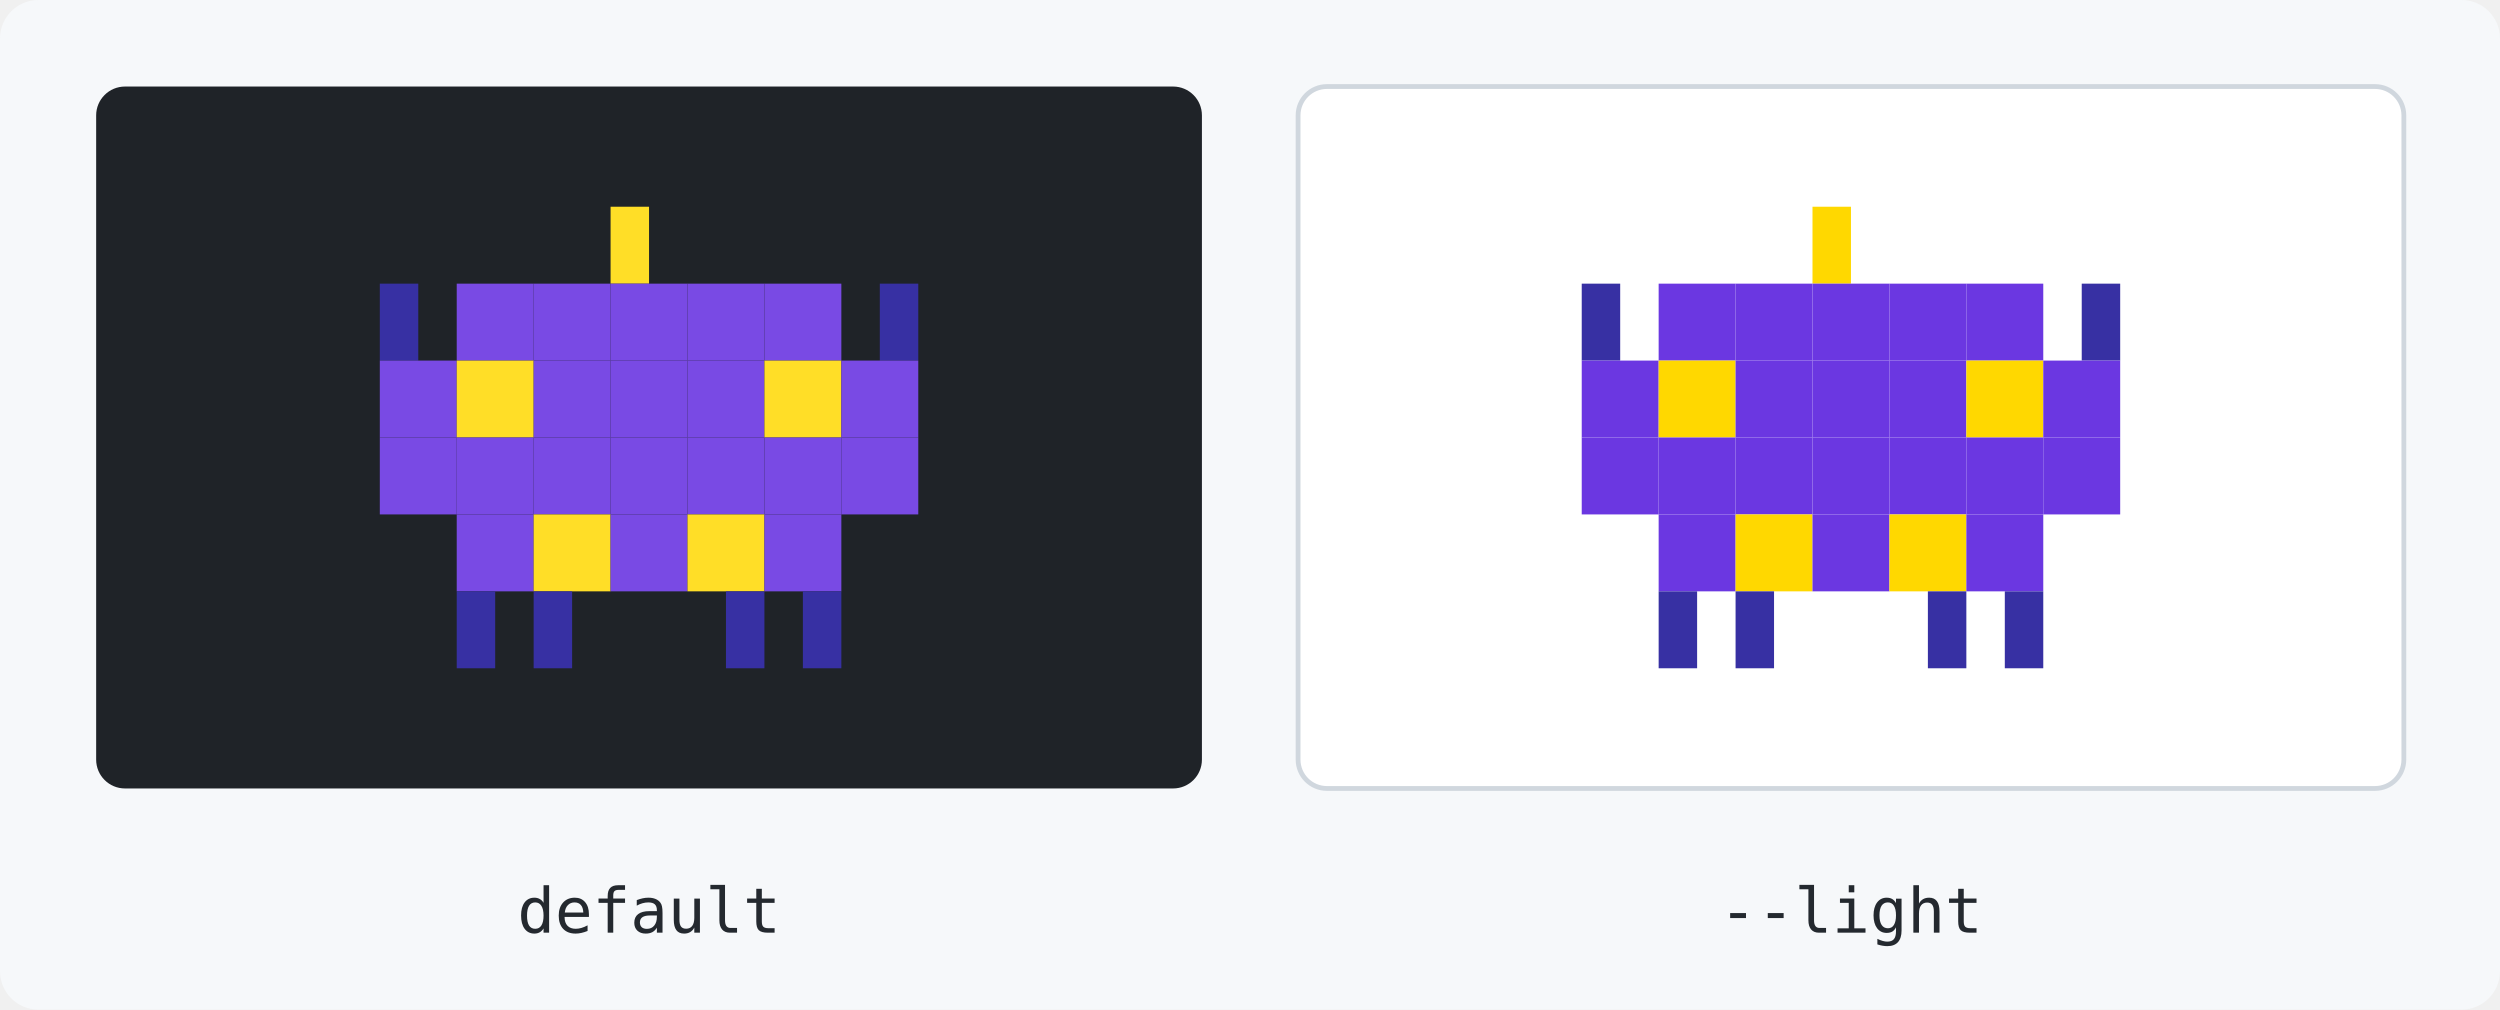
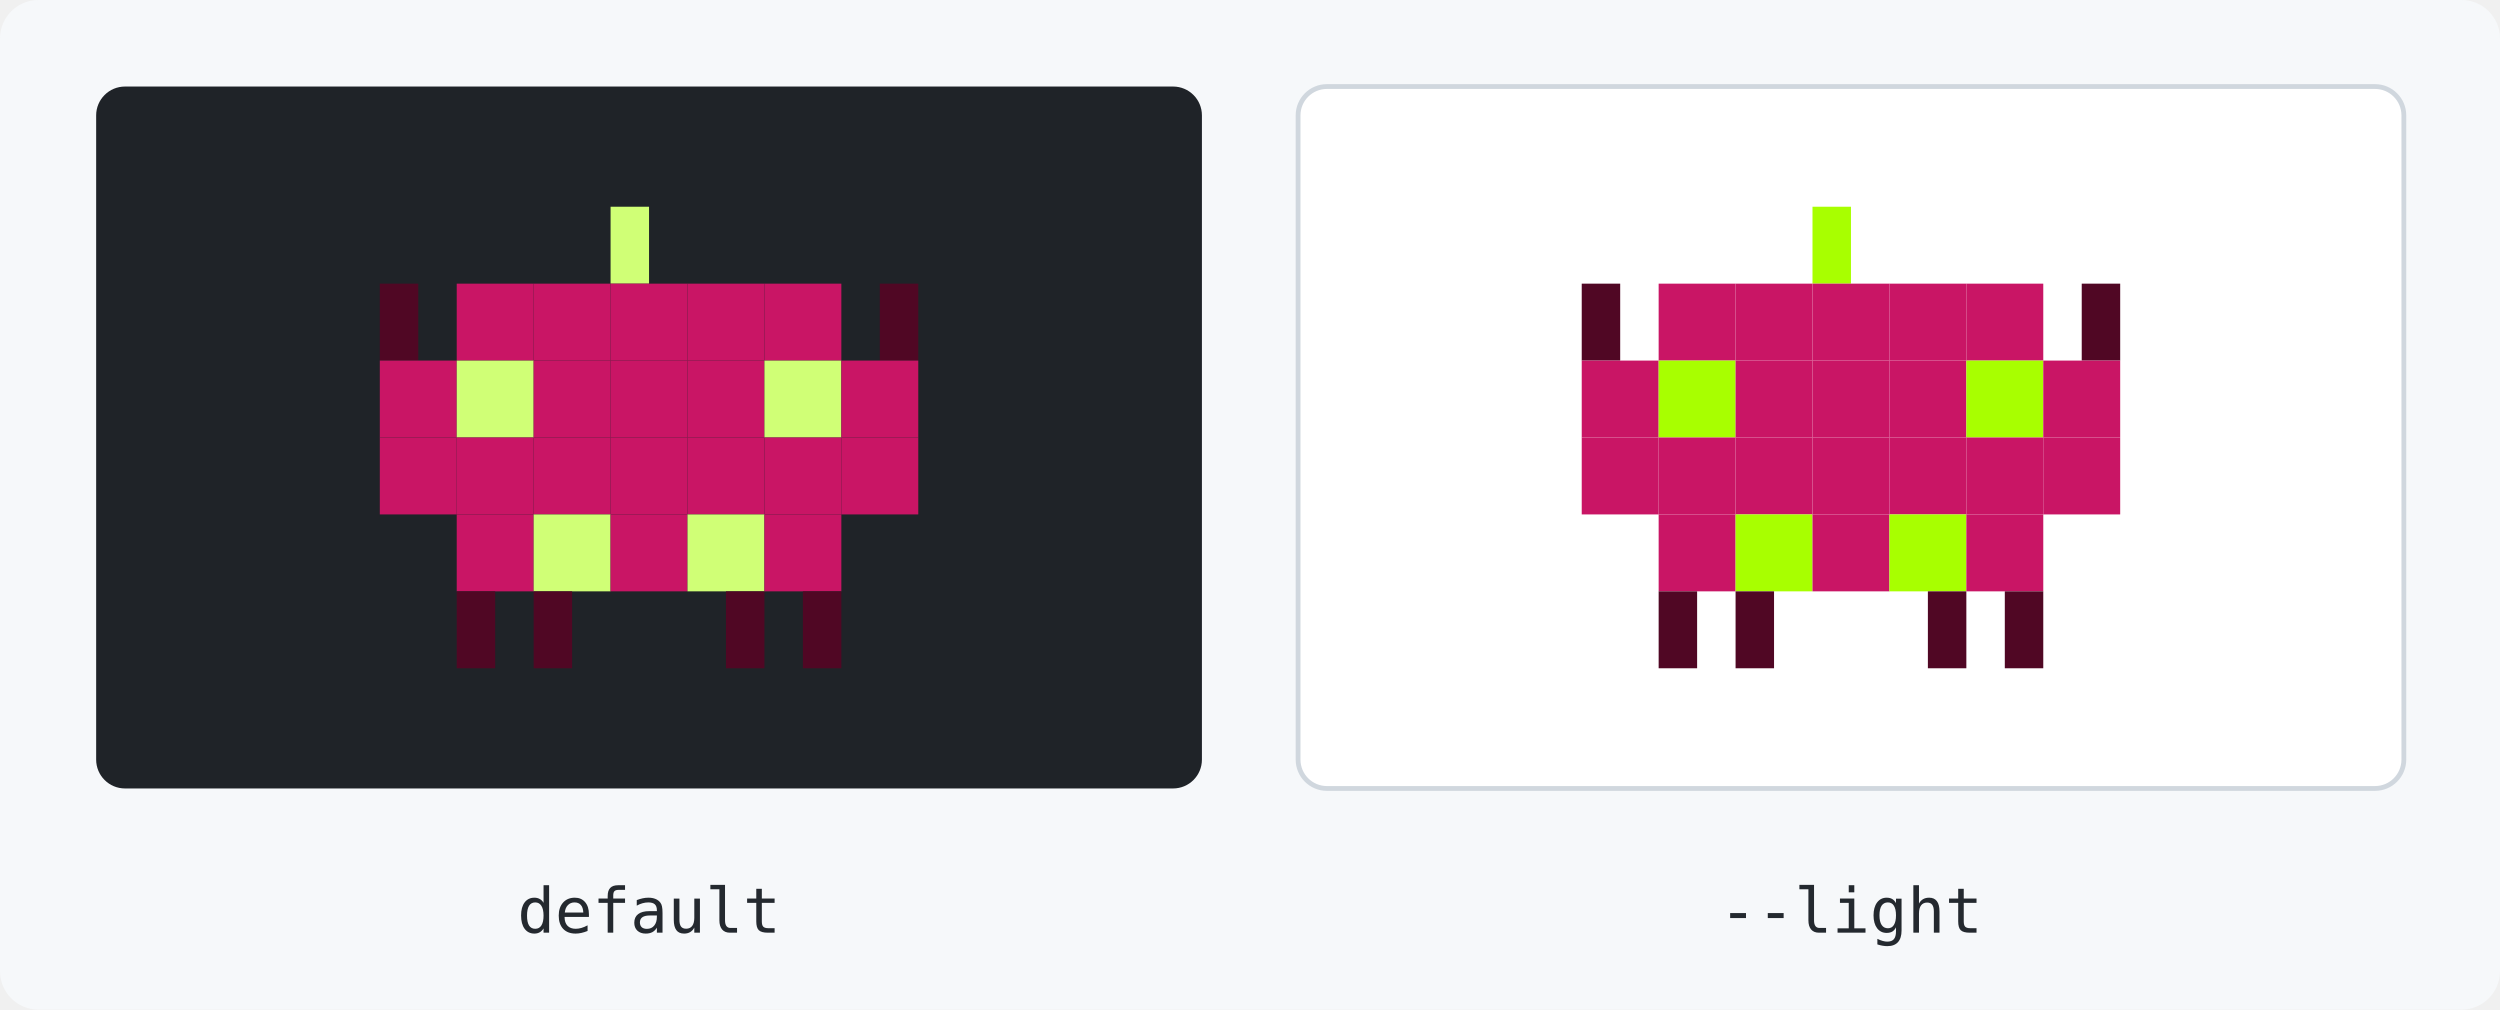
<svg xmlns="http://www.w3.org/2000/svg" width="520" height="210" viewBox="0 0 520 210" role="img" aria-label="default and --light mode clingons side by side">
  <rect width="520" height="210" rx="8" fill="#f6f8fa" />
  <rect x="20" y="18" width="230" height="146" rx="6" fill="#1f2328" />
-   <rect x="127" y="43" width="8" height="16" fill="#ffde27" />
-   <rect x="79" y="59" width="8" height="16" fill="#3730a3" />
-   <rect x="95" y="59" width="16" height="16" fill="#794ae4" />
-   <rect x="111" y="59" width="16" height="16" fill="#794ae4" />
-   <rect x="127" y="59" width="16" height="16" fill="#794ae4" />
-   <rect x="143" y="59" width="16" height="16" fill="#794ae4" />
-   <rect x="159" y="59" width="16" height="16" fill="#794ae4" />
-   <rect x="183" y="59" width="8" height="16" fill="#3730a3" />
-   <rect x="79" y="75" width="16" height="16" fill="#794ae4" />
-   <rect x="95" y="75" width="16" height="16" fill="#ffde27" />
-   <rect x="111" y="75" width="16" height="16" fill="#794ae4" />
-   <rect x="127" y="75" width="16" height="16" fill="#794ae4" />
-   <rect x="143" y="75" width="16" height="16" fill="#794ae4" />
-   <rect x="159" y="75" width="16" height="16" fill="#ffde27" />
-   <rect x="175" y="75" width="16" height="16" fill="#794ae4" />
-   <rect x="79" y="91" width="16" height="16" fill="#794ae4" />
-   <rect x="95" y="91" width="16" height="16" fill="#794ae4" />
-   <rect x="111" y="91" width="16" height="16" fill="#794ae4" />
-   <rect x="127" y="91" width="16" height="16" fill="#794ae4" />
-   <rect x="143" y="91" width="16" height="16" fill="#794ae4" />
-   <rect x="159" y="91" width="16" height="16" fill="#794ae4" />
-   <rect x="175" y="91" width="16" height="16" fill="#794ae4" />
-   <rect x="95" y="107" width="16" height="16" fill="#794ae4" />
-   <rect x="111" y="107" width="16" height="16" fill="#ffde27" />
-   <rect x="127" y="107" width="16" height="16" fill="#794ae4" />
-   <rect x="143" y="107" width="16" height="16" fill="#ffde27" />
-   <rect x="159" y="107" width="16" height="16" fill="#794ae4" />
-   <rect x="95" y="123" width="8" height="16" fill="#3730a3" />
-   <rect x="111" y="123" width="8" height="16" fill="#3730a3" />
-   <rect x="151" y="123" width="8" height="16" fill="#3730a3" />
-   <rect x="167" y="123" width="8" height="16" fill="#3730a3" />
+   <rect x="127" y="43" width="8" height="16" fill="#d0ff76" />
+   <rect x="79" y="59" width="8" height="16" fill="#500724" />
+   <rect x="95" y="59" width="16" height="16" fill="#c91565" />
+   <rect x="111" y="59" width="16" height="16" fill="#c91565" />
+   <rect x="127" y="59" width="16" height="16" fill="#c91565" />
+   <rect x="143" y="59" width="16" height="16" fill="#c91565" />
+   <rect x="159" y="59" width="16" height="16" fill="#c91565" />
+   <rect x="183" y="59" width="8" height="16" fill="#500724" />
+   <rect x="79" y="75" width="16" height="16" fill="#c91565" />
+   <rect x="95" y="75" width="16" height="16" fill="#d0ff76" />
+   <rect x="111" y="75" width="16" height="16" fill="#c91565" />
+   <rect x="127" y="75" width="16" height="16" fill="#c91565" />
+   <rect x="143" y="75" width="16" height="16" fill="#c91565" />
+   <rect x="159" y="75" width="16" height="16" fill="#d0ff76" />
+   <rect x="175" y="75" width="16" height="16" fill="#c91565" />
+   <rect x="79" y="91" width="16" height="16" fill="#c91565" />
+   <rect x="95" y="91" width="16" height="16" fill="#c91565" />
+   <rect x="111" y="91" width="16" height="16" fill="#c91565" />
+   <rect x="127" y="91" width="16" height="16" fill="#c91565" />
+   <rect x="143" y="91" width="16" height="16" fill="#c91565" />
+   <rect x="159" y="91" width="16" height="16" fill="#c91565" />
+   <rect x="175" y="91" width="16" height="16" fill="#c91565" />
+   <rect x="95" y="107" width="16" height="16" fill="#c91565" />
+   <rect x="111" y="107" width="16" height="16" fill="#d0ff76" />
+   <rect x="127" y="107" width="16" height="16" fill="#c91565" />
+   <rect x="143" y="107" width="16" height="16" fill="#d0ff76" />
+   <rect x="159" y="107" width="16" height="16" fill="#c91565" />
+   <rect x="95" y="123" width="8" height="16" fill="#500724" />
+   <rect x="111" y="123" width="8" height="16" fill="#500724" />
+   <rect x="151" y="123" width="8" height="16" fill="#500724" />
+   <rect x="167" y="123" width="8" height="16" fill="#500724" />
  <rect x="270" y="18" width="230" height="146" rx="6" fill="#ffffff" stroke="#d0d7de" />
-   <rect x="377" y="43" width="8" height="16" fill="#ffd800" />
-   <rect x="329" y="59" width="8" height="16" fill="#3730a3" />
-   <rect x="345" y="59" width="16" height="16" fill="#6b37e1" />
-   <rect x="361" y="59" width="16" height="16" fill="#6b37e1" />
-   <rect x="377" y="59" width="16" height="16" fill="#6b37e1" />
-   <rect x="393" y="59" width="16" height="16" fill="#6b37e1" />
-   <rect x="409" y="59" width="16" height="16" fill="#6b37e1" />
-   <rect x="433" y="59" width="8" height="16" fill="#3730a3" />
-   <rect x="329" y="75" width="16" height="16" fill="#6b37e1" />
-   <rect x="345" y="75" width="16" height="16" fill="#ffd800" />
-   <rect x="361" y="75" width="16" height="16" fill="#6b37e1" />
-   <rect x="377" y="75" width="16" height="16" fill="#6b37e1" />
-   <rect x="393" y="75" width="16" height="16" fill="#6b37e1" />
-   <rect x="409" y="75" width="16" height="16" fill="#ffd800" />
-   <rect x="425" y="75" width="16" height="16" fill="#6b37e1" />
-   <rect x="329" y="91" width="16" height="16" fill="#6b37e1" />
-   <rect x="345" y="91" width="16" height="16" fill="#6b37e1" />
-   <rect x="361" y="91" width="16" height="16" fill="#6b37e1" />
-   <rect x="377" y="91" width="16" height="16" fill="#6b37e1" />
-   <rect x="393" y="91" width="16" height="16" fill="#6b37e1" />
-   <rect x="409" y="91" width="16" height="16" fill="#6b37e1" />
-   <rect x="425" y="91" width="16" height="16" fill="#6b37e1" />
-   <rect x="345" y="107" width="16" height="16" fill="#6b37e1" />
-   <rect x="361" y="107" width="16" height="16" fill="#ffd800" />
-   <rect x="377" y="107" width="16" height="16" fill="#6b37e1" />
-   <rect x="393" y="107" width="16" height="16" fill="#ffd800" />
-   <rect x="409" y="107" width="16" height="16" fill="#6b37e1" />
-   <rect x="345" y="123" width="8" height="16" fill="#3730a3" />
-   <rect x="361" y="123" width="8" height="16" fill="#3730a3" />
-   <rect x="401" y="123" width="8" height="16" fill="#3730a3" />
-   <rect x="417" y="123" width="8" height="16" fill="#3730a3" />
+   <rect x="377" y="43" width="8" height="16" fill="#a8ff00" />
+   <rect x="329" y="59" width="8" height="16" fill="#500724" />
+   <rect x="345" y="59" width="16" height="16" fill="#c91565" />
+   <rect x="361" y="59" width="16" height="16" fill="#c91565" />
+   <rect x="377" y="59" width="16" height="16" fill="#c91565" />
+   <rect x="393" y="59" width="16" height="16" fill="#c91565" />
+   <rect x="409" y="59" width="16" height="16" fill="#c91565" />
+   <rect x="433" y="59" width="8" height="16" fill="#500724" />
+   <rect x="329" y="75" width="16" height="16" fill="#c91565" />
+   <rect x="345" y="75" width="16" height="16" fill="#a8ff00" />
+   <rect x="361" y="75" width="16" height="16" fill="#c91565" />
+   <rect x="377" y="75" width="16" height="16" fill="#c91565" />
+   <rect x="393" y="75" width="16" height="16" fill="#c91565" />
+   <rect x="409" y="75" width="16" height="16" fill="#a8ff00" />
+   <rect x="425" y="75" width="16" height="16" fill="#c91565" />
+   <rect x="329" y="91" width="16" height="16" fill="#c91565" />
+   <rect x="345" y="91" width="16" height="16" fill="#c91565" />
+   <rect x="361" y="91" width="16" height="16" fill="#c91565" />
+   <rect x="377" y="91" width="16" height="16" fill="#c91565" />
+   <rect x="393" y="91" width="16" height="16" fill="#c91565" />
+   <rect x="409" y="91" width="16" height="16" fill="#c91565" />
+   <rect x="425" y="91" width="16" height="16" fill="#c91565" />
+   <rect x="345" y="107" width="16" height="16" fill="#c91565" />
+   <rect x="361" y="107" width="16" height="16" fill="#a8ff00" />
+   <rect x="377" y="107" width="16" height="16" fill="#c91565" />
+   <rect x="393" y="107" width="16" height="16" fill="#a8ff00" />
+   <rect x="409" y="107" width="16" height="16" fill="#c91565" />
+   <rect x="345" y="123" width="8" height="16" fill="#500724" />
+   <rect x="361" y="123" width="8" height="16" fill="#500724" />
+   <rect x="401" y="123" width="8" height="16" fill="#500724" />
+   <rect x="417" y="123" width="8" height="16" fill="#500724" />
  <text x="135" y="194" text-anchor="middle" font-family="ui-monospace, SFMono-Regular, Menlo, Consolas, monospace" font-size="13" font-weight="400" fill="#24292f">default</text>
  <text x="385" y="194" text-anchor="middle" font-family="ui-monospace, SFMono-Regular, Menlo, Consolas, monospace" font-size="13" font-weight="400" fill="#24292f">--light</text>
</svg>
